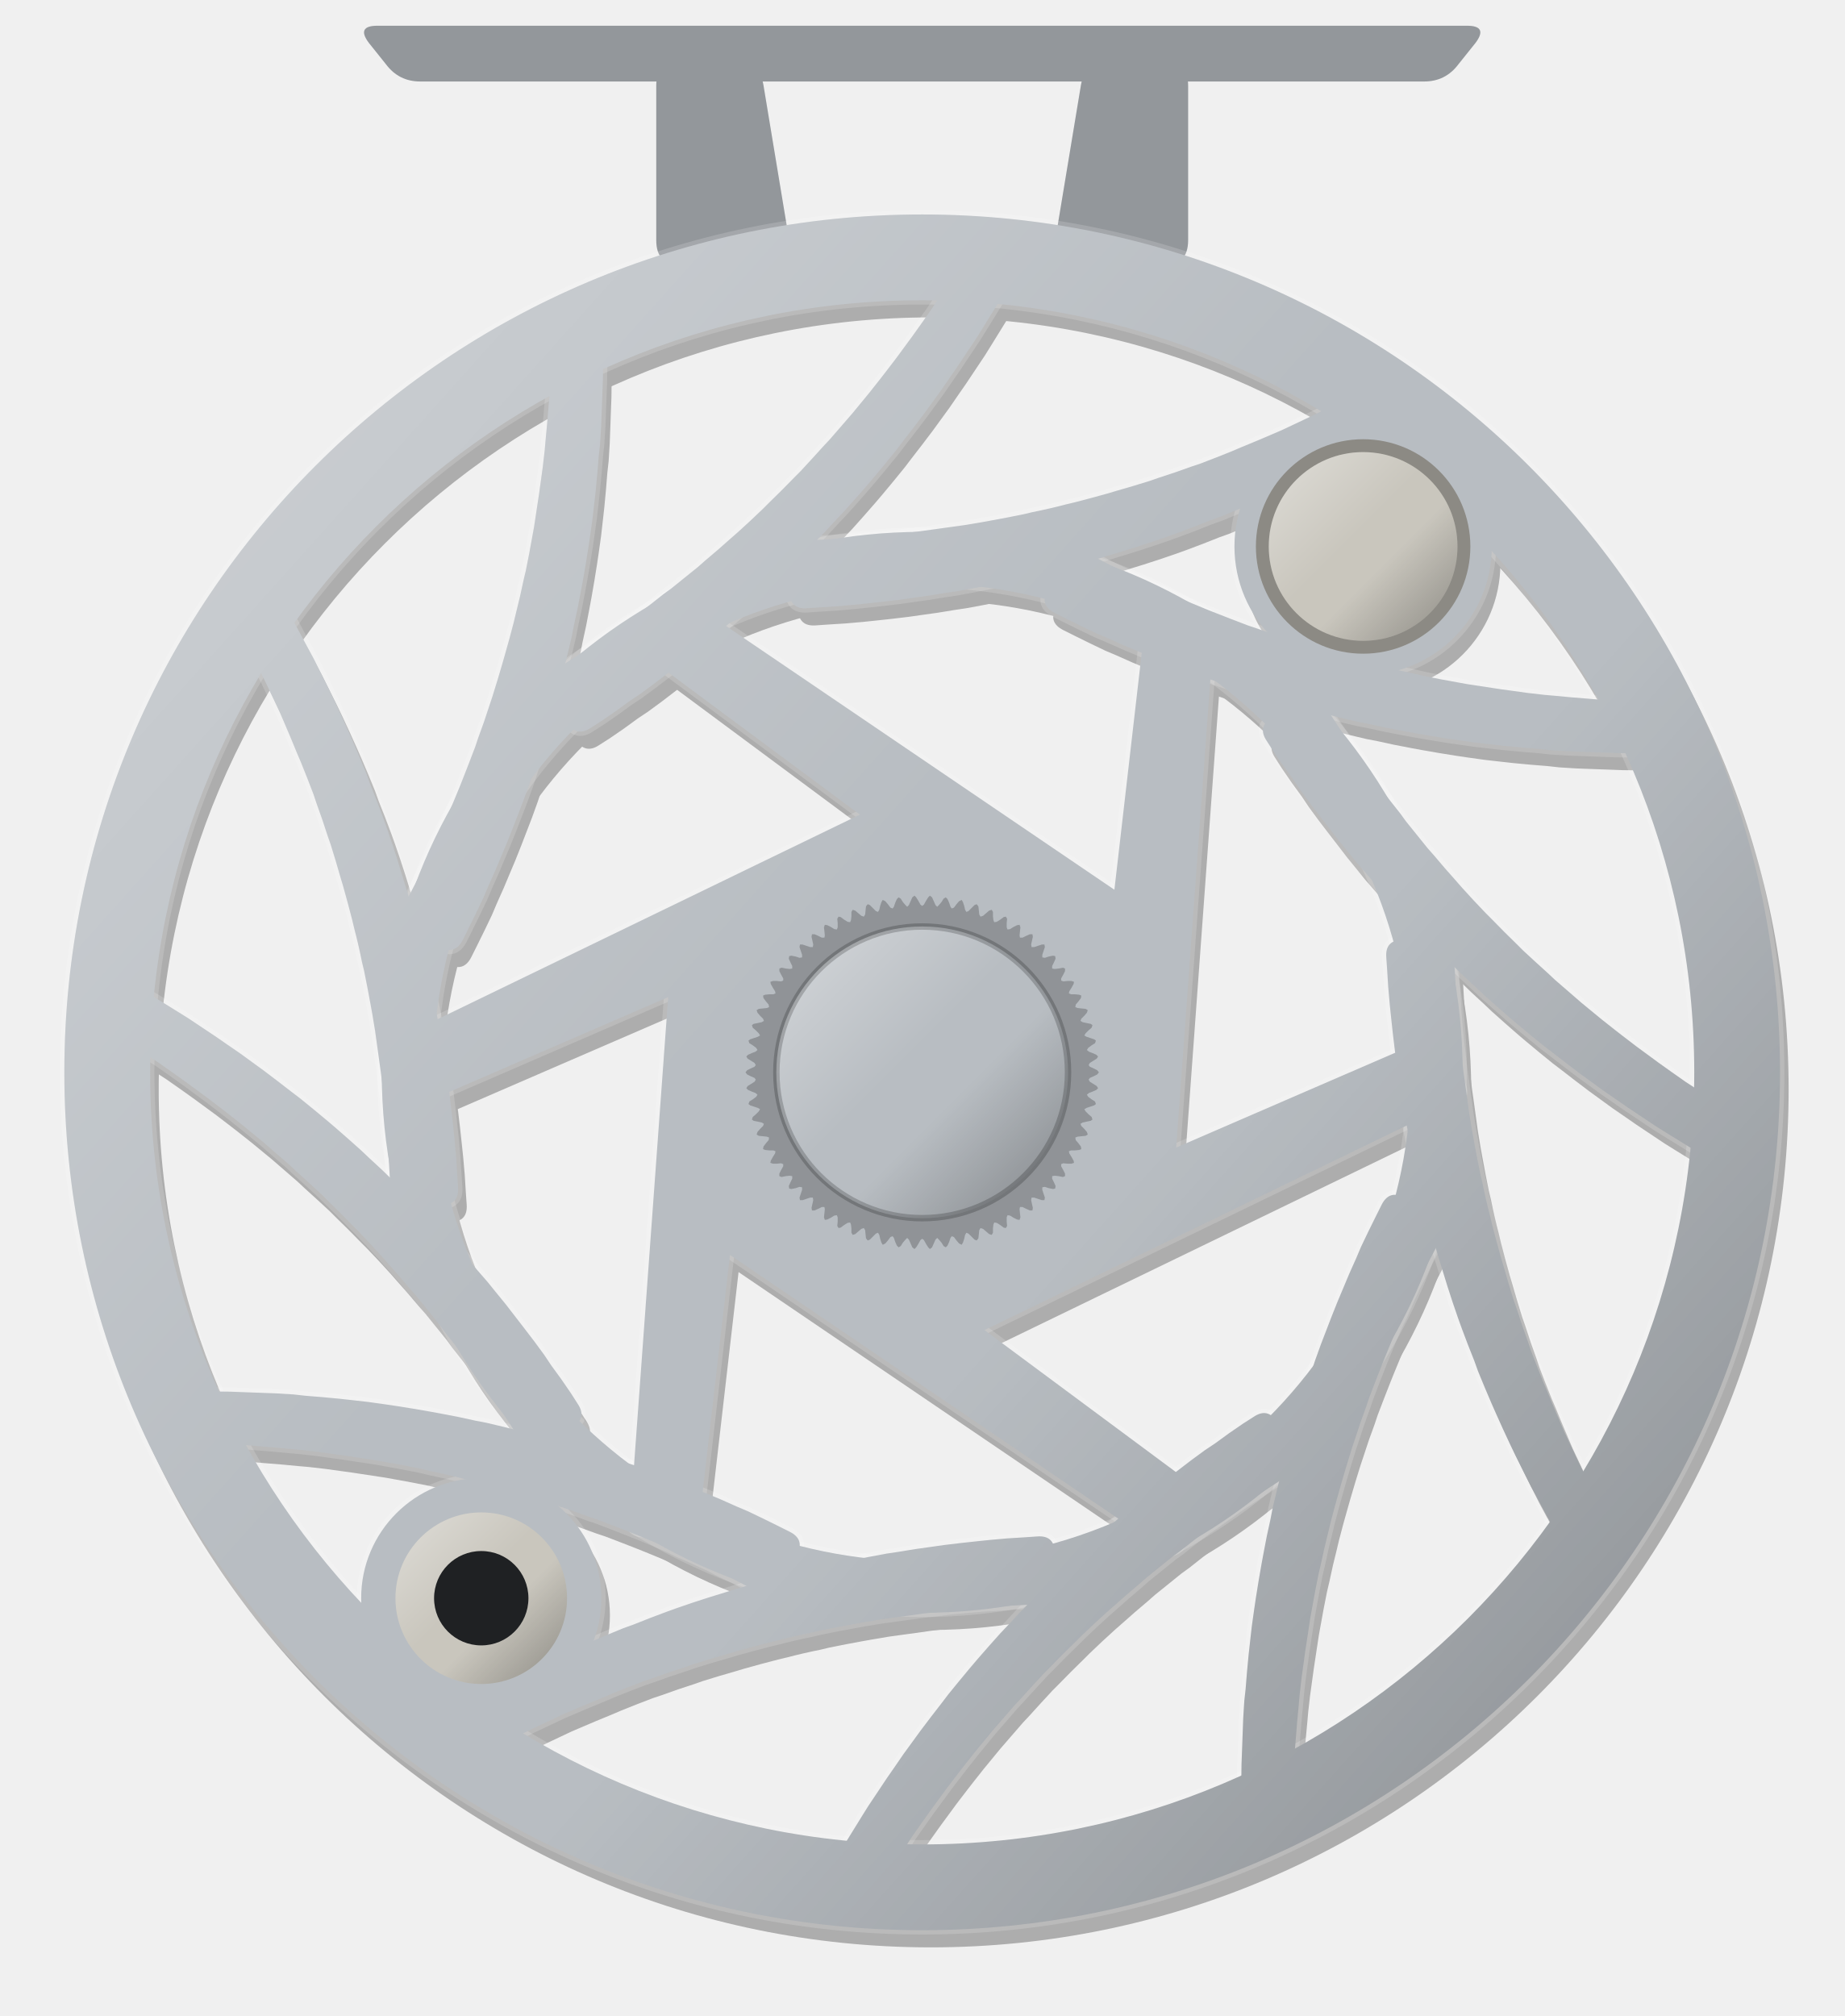
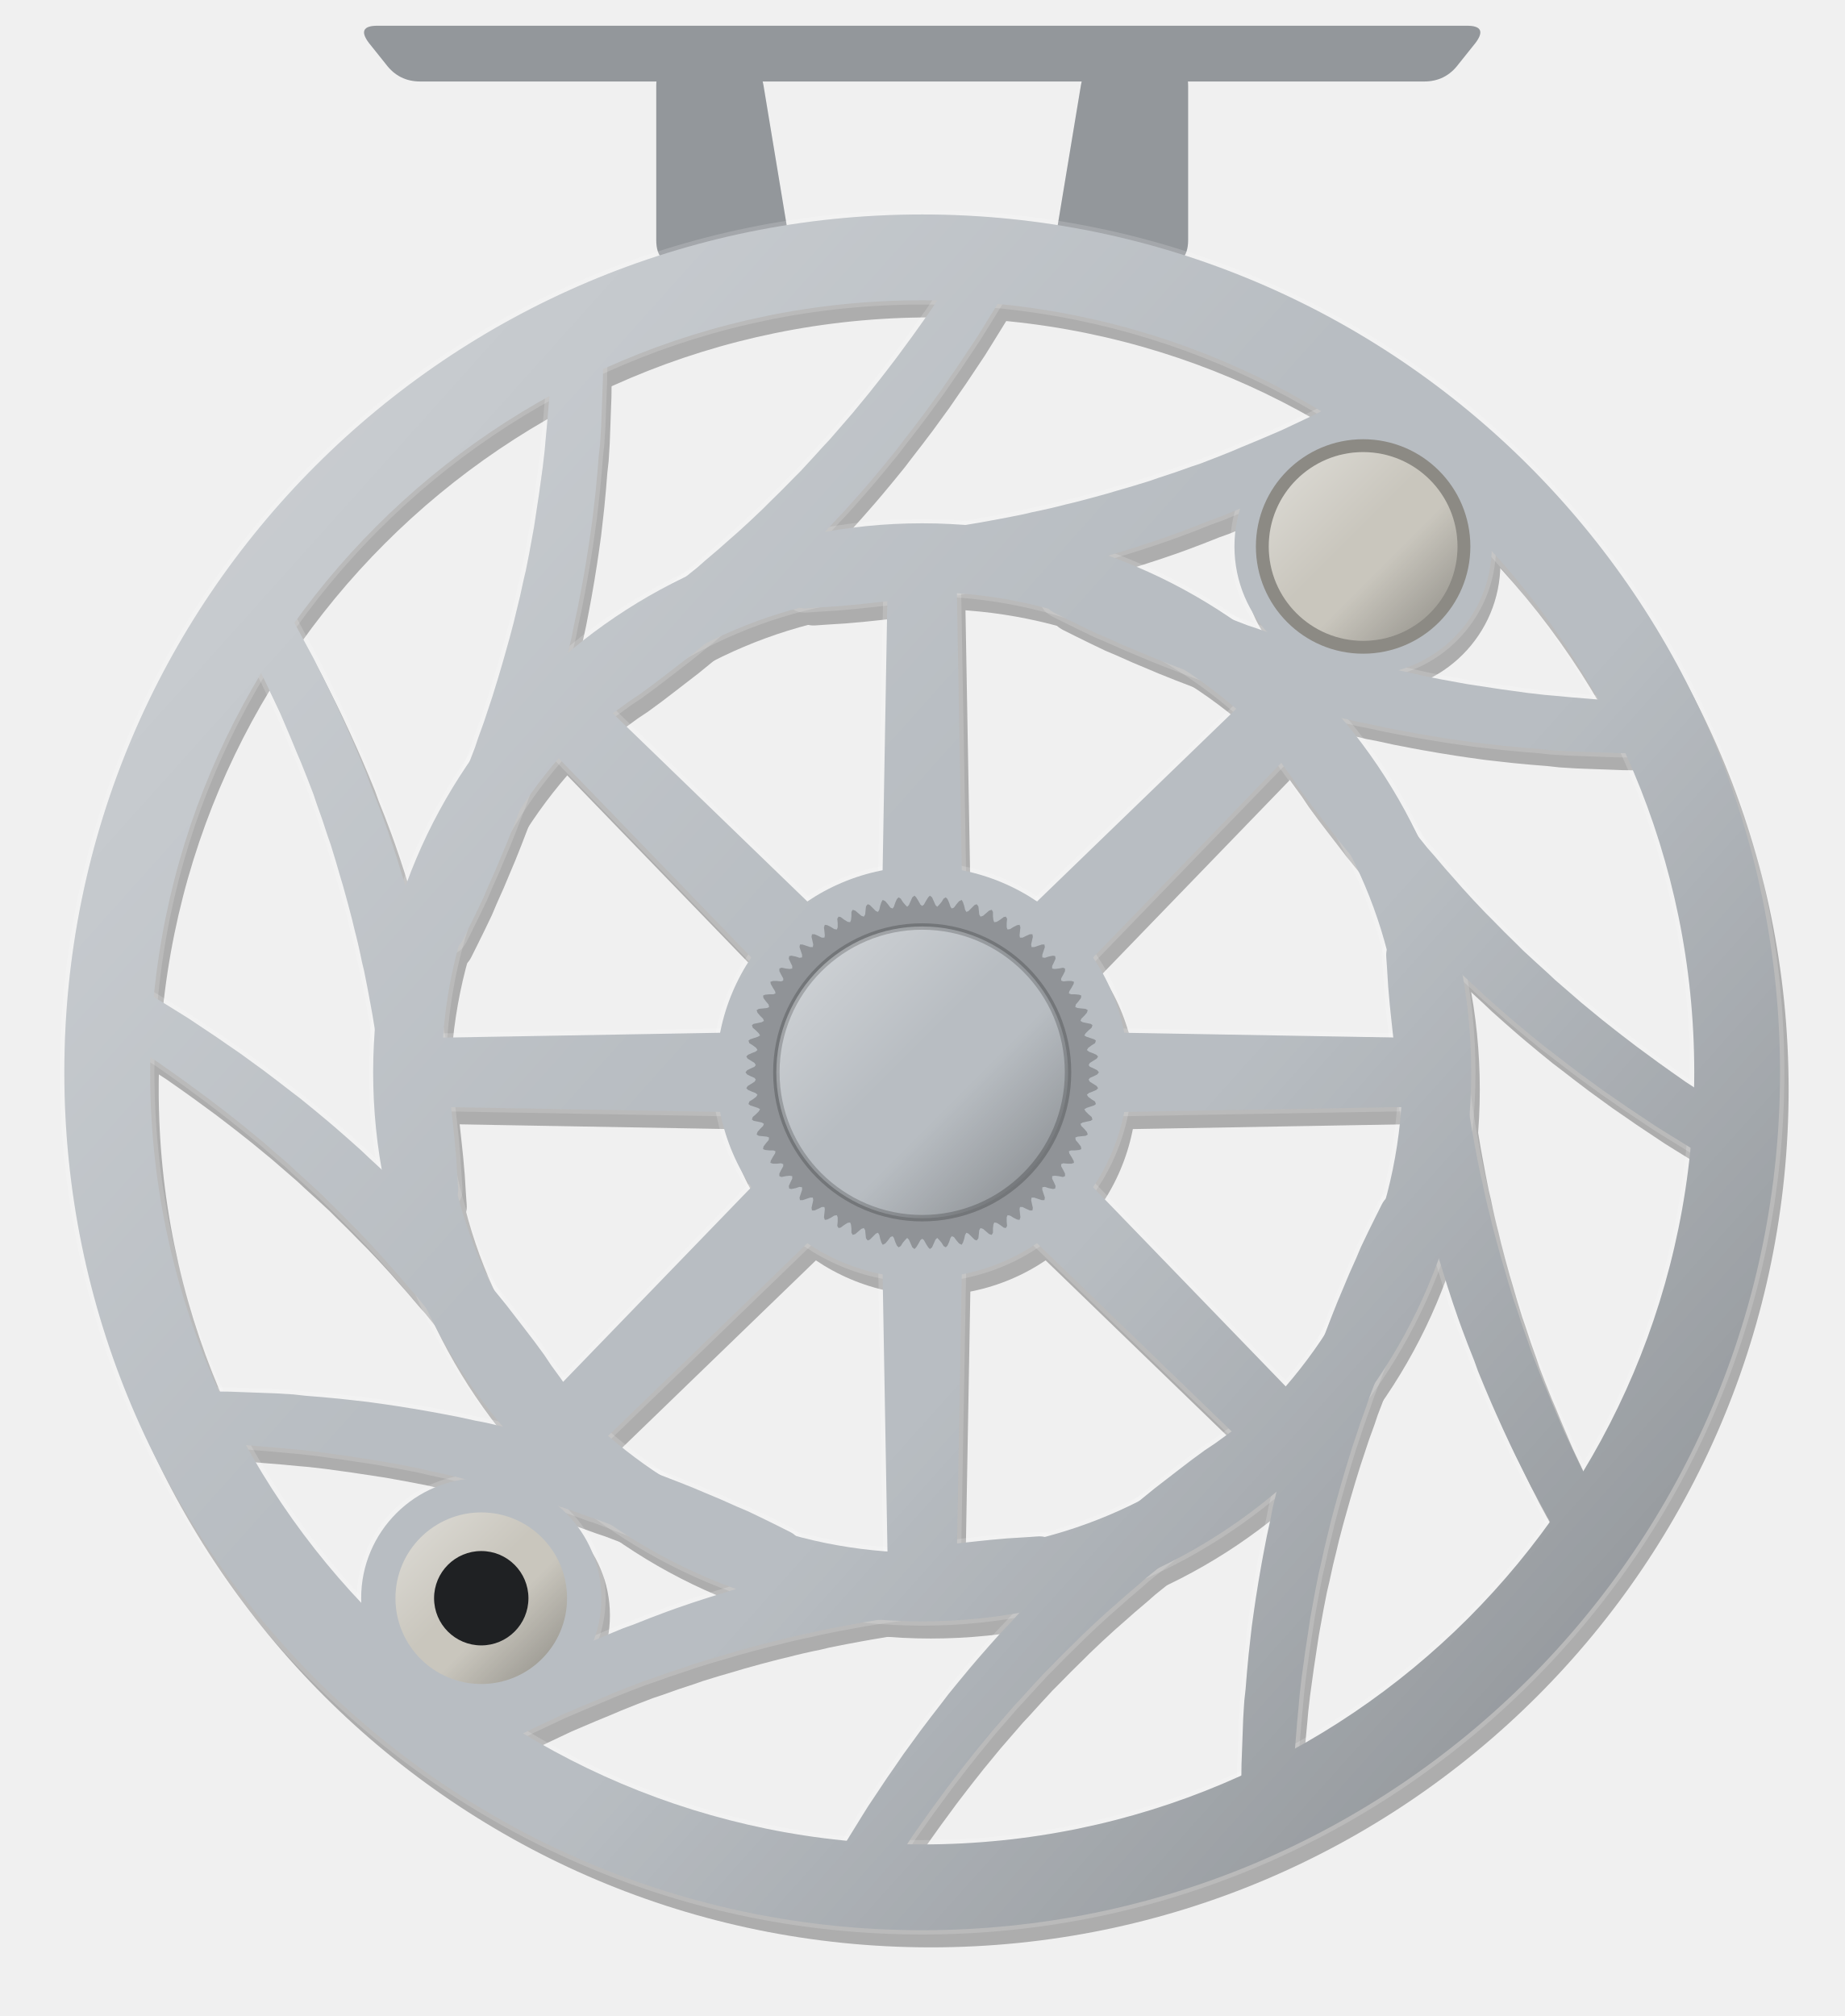
<svg xmlns="http://www.w3.org/2000/svg" viewBox="-215 -250 430 470" color="#b8bdc2">
  <defs>
    <linearGradient id="sheen" x1="0" y1="0" x2="1" y2="1">
      <stop offset="0" stop-color="#fff" stop-opacity=".4" />
      <stop offset=".45" stop-color="#fff" stop-opacity="0" />
      <stop offset=".6" stop-color="#000" stop-opacity="0" />
      <stop offset="1" stop-color="#000" stop-opacity=".3" />
    </linearGradient>
    <g id="back" fill-rule="evenodd">
      <path d="M-129 -240Q-132 -244 -127 -244L127 -244Q132 -244 129 -240L125 -235Q122 -231 117 -231L-117 -231Q-122 -231 -125 -235Z" />
      <path d="M-62 -230Q-62 -236 -56 -236L-44 -236Q-38 -236 -37 -230.1L-31 -193.9Q-30 -188 -36 -188L-56 -188Q-62 -188 -62 -194Z" />
      <path d="M37 -230.1Q38 -236 44 -236L56 -236Q62 -236 62 -230L62 -194Q62 -188 56 -188L36 -188Q30 -188 31 -193.9Z" />
    </g>
    <g id="body" fill-rule="evenodd">
      <path d="M-200 0a200 200 0 1 0 400 0a200 200 0 1 0 -400 0ZM-180 0a180 180 0 1 0 360 0a180 180 0 1 0 -360 0Z" />
-       <path d="M-126 0a126 126 0 1 0 252 0a126 126 0 1 0 -252 0ZM-114 0a114 114 0 1 0 228 0a114 114 0 1 0 -228 0Z" />
+       <path d="M-128 0a128 128 0 1 0 256 0a128 128 0 1 0 -256 0ZM-112 0a112 112 0 1 0 224 0a112 112 0 1 0 -224 0Z" />
      <path d="M29.2 -112.4Q27.3 -108.9 30.9 -107.1L33.5 -105.8Q37.1 -104 40.7 -102.3L43.3 -101.2Q47 -99.5 50.7 -98L53.3 -96.9Q57 -95.4 60.7 -94L63.3 -93Q67 -91.6 70.8 -90.4L73.4 -89.5Q77.2 -88.3 81 -87.1L83.6 -86.4Q87.4 -85.2 91.3 -84.2L93.8 -83.6Q97.7 -82.6 101.6 -81.7L104.2 -81.2Q108.1 -80.3 112 -79.6L114.7 -79.1Q118.6 -78.4 122.5 -77.8L125.2 -77.4Q129.1 -76.8 133.1 -76.4L135.8 -76.1Q139.8 -75.7 143.8 -75.4L146.5 -75.1Q150.5 -74.8 154.5 -74.7L157.3 -74.6Q161.3 -74.4 165.3 -74.4L168.2 -74.3Q172.2 -74.3 172.2 -78.3L172.2 -82.3Q172.2 -86.3 168.2 -86.4L165.8 -86.5Q161.8 -86.7 157.8 -86.9L155.4 -87.1Q151.4 -87.4 147.4 -87.8L145.1 -88Q141.2 -88.4 137.2 -89L135 -89.3Q131 -89.9 127.1 -90.5L124.9 -90.9Q120.9 -91.6 117 -92.4L114.9 -92.9Q111 -93.7 107.1 -94.7L105 -95.2Q101.1 -96.2 97.3 -97.3L95.2 -97.9Q91.4 -99 87.6 -100.2L85.5 -100.9Q81.7 -102.1 78 -103.5L75.9 -104.2Q72.2 -105.6 68.4 -107.1L66.4 -107.9Q62.7 -109.4 59 -111L57 -112Q53.3 -113.6 49.7 -115.3L47.6 -116.4Q44 -118.1 40.5 -120L38.4 -121.1Q34.8 -123 32.9 -119.4Z" />
      <path d="M81.5 -82.7Q78.1 -80.6 80.3 -77.3L81.9 -74.8Q84.1 -71.5 86.5 -68.3L88.1 -65.9Q90.4 -62.7 92.9 -59.5L94.6 -57.3Q97 -54.1 99.6 -51L101.3 -48.9Q103.9 -45.9 106.5 -42.9L108.3 -40.8Q111 -37.8 113.7 -35L115.6 -33Q118.3 -30.1 121.2 -27.3L123.1 -25.5Q125.9 -22.7 128.9 -20L130.8 -18.2Q133.8 -15.5 136.8 -12.9L138.8 -11.2Q141.9 -8.6 145 -6.1L147.1 -4.5Q150.3 -2 153.5 0.4L155.7 2Q158.9 4.4 162.2 6.6L164.5 8.2Q167.8 10.4 171.1 12.6L173.5 14.1Q176.9 16.2 180.3 18.3L182.8 19.7Q186.3 21.7 188.3 18.3L190.3 14.8Q192.3 11.4 188.9 9.3L186.8 8Q183.4 5.8 180.1 3.6L178.1 2.3Q174.8 0 171.6 -2.3L169.7 -3.7Q166.5 -6 163.3 -8.5L161.5 -9.9Q158.4 -12.3 155.3 -14.9L153.6 -16.3Q150.6 -18.9 147.6 -21.5L146 -23Q143 -25.7 140.1 -28.4L138.6 -29.9Q135.7 -32.7 132.9 -35.6L131.4 -37.1Q128.6 -40 125.9 -43L124.5 -44.6Q121.8 -47.6 119.3 -50.6L117.8 -52.3Q115.3 -55.4 112.8 -58.5L111.5 -60.3Q109 -63.4 106.6 -66.6L105.3 -68.5Q103 -71.7 100.7 -75L99.4 -77Q97.2 -80.3 95 -83.7L93.8 -85.7Q91.6 -89.1 88.2 -87Z" />
      <path d="M111.9 -30.9Q107.9 -30.8 108.2 -26.8L108.4 -23.9Q108.6 -19.9 109 -15.9L109.3 -13Q109.7 -9.1 110.2 -5.1L110.6 -2.3Q111.1 1.6 111.8 5.6L112.2 8.3Q112.9 12.2 113.7 16.1L114.2 18.8Q115 22.7 116 26.6L116.6 29.2Q117.5 33.1 118.6 36.9L119.3 39.5Q120.4 43.3 121.6 47.1L122.4 49.7Q123.6 53.5 124.9 57.2L125.8 59.7Q127.2 63.5 128.7 67.2L129.6 69.7Q131.1 73.4 132.7 77.1L133.8 79.6Q135.4 83.2 137.1 86.8L138.3 89.3Q140.1 92.9 141.9 96.5L143.2 98.9Q145.1 102.5 147 106L148.5 108.5Q150.4 112 153.9 110L157.4 108Q160.8 106 159 102.5L157.8 100.3Q155.9 96.8 154.2 93.2L153.1 91Q151.4 87.4 149.7 83.8L148.8 81.7Q147.2 78 145.7 74.3L144.8 72.2Q143.3 68.5 141.9 64.8L141.2 62.7Q139.8 58.9 138.6 55.1L137.9 53.1Q136.7 49.3 135.6 45.4L135 43.4Q133.9 39.5 132.9 35.6L132.4 33.5Q131.4 29.7 130.6 25.7L130.1 23.6Q129.3 19.7 128.6 15.8L128.2 13.6Q127.5 9.7 127 5.7L126.7 3.5Q126.1 -0.4 125.7 -4.4L125.4 -6.7Q125 -10.6 124.7 -14.6L124.6 -16.9Q124.3 -20.9 124.1 -24.9L124.1 -27.3Q123.9 -31.3 119.9 -31.2Z" />
      <path d="M112.4 29.2Q108.9 27.3 107.1 30.9L105.8 33.5Q104 37.1 102.3 40.7L101.2 43.3Q99.5 47 98 50.7L96.9 53.3Q95.4 57 94 60.7L93 63.3Q91.6 67 90.4 70.8L89.5 73.4Q88.3 77.2 87.1 81L86.4 83.6Q85.2 87.4 84.2 91.3L83.6 93.8Q82.6 97.7 81.7 101.6L81.2 104.2Q80.3 108.1 79.6 112L79.1 114.7Q78.4 118.6 77.8 122.5L77.4 125.2Q76.8 129.1 76.4 133.1L76.1 135.8Q75.7 139.8 75.4 143.8L75.1 146.5Q74.8 150.5 74.7 154.5L74.6 157.3Q74.4 161.3 74.4 165.3L74.3 168.2Q74.3 172.2 78.3 172.2L82.3 172.2Q86.3 172.2 86.4 168.2L86.5 165.8Q86.7 161.8 86.9 157.8L87.1 155.4Q87.4 151.4 87.8 147.4L88 145.1Q88.4 141.2 89 137.2L89.3 135Q89.9 131 90.5 127.1L90.9 124.9Q91.6 120.9 92.4 117L92.9 114.9Q93.7 111 94.7 107.1L95.2 105Q96.2 101.1 97.3 97.3L97.9 95.2Q99 91.4 100.2 87.6L100.9 85.5Q102.1 81.7 103.5 78L104.2 75.9Q105.6 72.2 107.1 68.4L107.9 66.4Q109.4 62.7 111 59L112 57Q113.6 53.3 115.3 49.7L116.4 47.6Q118.1 44 120 40.5L121.1 38.4Q123 34.8 119.4 32.9Z" />
      <path d="M82.7 81.5Q80.6 78.1 77.3 80.3L74.8 81.9Q71.5 84.1 68.3 86.5L65.9 88.1Q62.7 90.4 59.5 92.9L57.3 94.6Q54.1 97 51 99.6L48.9 101.3Q45.9 103.9 42.9 106.5L40.8 108.3Q37.8 111 35 113.7L33 115.6Q30.1 118.3 27.3 121.2L25.5 123.1Q22.7 125.9 20 128.9L18.2 130.8Q15.5 133.8 12.9 136.8L11.2 138.8Q8.6 141.9 6.1 145L4.5 147.1Q2 150.3 -0.4 153.5L-2 155.7Q-4.4 158.9 -6.6 162.2L-8.2 164.5Q-10.4 167.8 -12.6 171.1L-14.1 173.5Q-16.2 176.9 -18.3 180.3L-19.7 182.8Q-21.7 186.3 -18.3 188.3L-14.8 190.3Q-11.4 192.3 -9.3 188.9L-8 186.8Q-5.8 183.4 -3.6 180.1L-2.3 178.1Q0 174.8 2.3 171.6L3.7 169.7Q6 166.5 8.5 163.3L9.9 161.5Q12.3 158.4 14.9 155.3L16.3 153.6Q18.9 150.6 21.5 147.6L23 146Q25.7 143 28.4 140.1L29.9 138.6Q32.7 135.7 35.6 132.9L37.1 131.4Q40 128.6 43 125.9L44.6 124.5Q47.6 121.8 50.6 119.3L52.3 117.8Q55.4 115.3 58.5 112.8L60.3 111.5Q63.4 109 66.6 106.6L68.5 105.3Q71.7 103 75 100.7L77 99.4Q80.3 97.2 83.7 95L85.7 93.8Q89.1 91.6 87 88.2Z" />
      <path d="M30.9 111.9Q30.8 107.9 26.8 108.2L23.9 108.4Q19.9 108.6 15.9 109L13 109.3Q9.1 109.7 5.1 110.2L2.3 110.6Q-1.6 111.1 -5.6 111.8L-8.3 112.2Q-12.2 112.9 -16.1 113.7L-18.8 114.2Q-22.7 115 -26.6 116L-29.2 116.6Q-33.1 117.5 -36.9 118.6L-39.5 119.3Q-43.3 120.4 -47.1 121.6L-49.7 122.4Q-53.5 123.6 -57.2 124.9L-59.7 125.8Q-63.5 127.2 -67.2 128.7L-69.7 129.6Q-73.4 131.1 -77.1 132.7L-79.6 133.8Q-83.2 135.4 -86.8 137.1L-89.3 138.3Q-92.9 140.1 -96.5 141.9L-98.9 143.2Q-102.5 145.1 -106 147L-108.5 148.5Q-112 150.4 -110 153.9L-108 157.4Q-106 160.8 -102.5 159L-100.3 157.8Q-96.8 155.9 -93.2 154.2L-91 153.1Q-87.4 151.4 -83.8 149.7L-81.7 148.8Q-78 147.2 -74.3 145.7L-72.2 144.8Q-68.5 143.3 -64.8 141.9L-62.7 141.2Q-58.9 139.8 -55.1 138.6L-53.1 137.9Q-49.3 136.7 -45.4 135.6L-43.4 135Q-39.5 133.9 -35.6 132.9L-33.5 132.4Q-29.7 131.4 -25.7 130.6L-23.6 130.1Q-19.7 129.3 -15.8 128.6L-13.6 128.2Q-9.7 127.5 -5.7 127L-3.5 126.7Q0.4 126.1 4.4 125.7L6.7 125.4Q10.6 125 14.6 124.7L16.9 124.6Q20.9 124.3 24.9 124.1L27.3 124.1Q31.3 123.9 31.2 119.9Z" />
      <path d="M-29.2 112.4Q-27.3 108.9 -30.9 107.1L-33.5 105.8Q-37.1 104 -40.7 102.3L-43.3 101.2Q-47 99.5 -50.7 98L-53.3 96.9Q-57 95.4 -60.7 94L-63.3 93Q-67 91.6 -70.8 90.4L-73.4 89.5Q-77.2 88.3 -81 87.1L-83.6 86.4Q-87.4 85.2 -91.3 84.2L-93.8 83.6Q-97.7 82.6 -101.6 81.7L-104.2 81.2Q-108.1 80.3 -112 79.6L-114.7 79.1Q-118.6 78.4 -122.5 77.8L-125.2 77.4Q-129.1 76.8 -133.1 76.4L-135.8 76.1Q-139.8 75.7 -143.8 75.4L-146.5 75.1Q-150.5 74.8 -154.5 74.7L-157.3 74.6Q-161.3 74.4 -165.3 74.4L-168.2 74.3Q-172.2 74.3 -172.2 78.3L-172.2 82.3Q-172.2 86.3 -168.2 86.4L-165.8 86.5Q-161.8 86.7 -157.8 86.9L-155.4 87.1Q-151.4 87.4 -147.4 87.8L-145.1 88Q-141.2 88.4 -137.2 89L-135 89.3Q-131 89.9 -127.1 90.5L-124.9 90.9Q-120.9 91.6 -117 92.4L-114.9 92.9Q-111 93.7 -107.1 94.7L-105 95.2Q-101.1 96.2 -97.3 97.3L-95.2 97.9Q-91.4 99 -87.6 100.2L-85.5 100.9Q-81.7 102.1 -78 103.5L-75.9 104.2Q-72.2 105.6 -68.4 107.1L-66.4 107.9Q-62.7 109.4 -59 111L-57 112Q-53.3 113.6 -49.7 115.3L-47.6 116.4Q-44 118.1 -40.5 120L-38.4 121.1Q-34.8 123 -32.9 119.4Z" />
      <path d="M-81.5 82.7Q-78.1 80.6 -80.3 77.3L-81.9 74.8Q-84.1 71.5 -86.5 68.3L-88.1 65.9Q-90.4 62.7 -92.9 59.5L-94.6 57.3Q-97 54.1 -99.6 51L-101.3 48.9Q-103.9 45.9 -106.5 42.9L-108.3 40.8Q-111 37.8 -113.7 35L-115.6 33Q-118.3 30.1 -121.2 27.3L-123.1 25.5Q-125.9 22.7 -128.9 20L-130.8 18.2Q-133.8 15.5 -136.8 12.9L-138.8 11.2Q-141.9 8.6 -145 6.1L-147.1 4.5Q-150.3 2 -153.5 -0.4L-155.7 -2Q-158.9 -4.4 -162.2 -6.6L-164.5 -8.2Q-167.8 -10.4 -171.1 -12.6L-173.5 -14.1Q-176.9 -16.2 -180.3 -18.3L-182.8 -19.7Q-186.3 -21.7 -188.3 -18.3L-190.3 -14.8Q-192.3 -11.4 -188.9 -9.3L-186.8 -8Q-183.4 -5.8 -180.1 -3.6L-178.1 -2.3Q-174.8 0 -171.6 2.3L-169.7 3.7Q-166.5 6 -163.3 8.5L-161.5 9.9Q-158.4 12.3 -155.3 14.9L-153.6 16.3Q-150.6 18.9 -147.6 21.5L-146 23Q-143 25.7 -140.1 28.4L-138.6 29.9Q-135.7 32.7 -132.9 35.6L-131.4 37.1Q-128.6 40 -125.9 43L-124.5 44.6Q-121.8 47.6 -119.3 50.6L-117.8 52.3Q-115.3 55.4 -112.8 58.5L-111.5 60.3Q-109 63.4 -106.6 66.6L-105.3 68.5Q-103 71.7 -100.7 75L-99.4 77Q-97.2 80.3 -95 83.7L-93.8 85.7Q-91.6 89.1 -88.2 87Z" />
      <path d="M-111.9 30.9Q-107.9 30.8 -108.2 26.8L-108.4 23.9Q-108.6 19.9 -109 15.9L-109.3 13Q-109.7 9.1 -110.2 5.1L-110.6 2.3Q-111.1 -1.6 -111.8 -5.6L-112.2 -8.3Q-112.9 -12.2 -113.7 -16.1L-114.2 -18.8Q-115 -22.7 -116 -26.6L-116.6 -29.2Q-117.5 -33.1 -118.6 -36.9L-119.3 -39.5Q-120.4 -43.3 -121.6 -47.1L-122.4 -49.7Q-123.6 -53.5 -124.9 -57.2L-125.8 -59.7Q-127.2 -63.5 -128.7 -67.2L-129.6 -69.7Q-131.1 -73.4 -132.7 -77.1L-133.8 -79.6Q-135.4 -83.2 -137.1 -86.8L-138.3 -89.3Q-140.1 -92.9 -141.9 -96.5L-143.2 -98.9Q-145.1 -102.5 -147 -106L-148.5 -108.5Q-150.4 -112 -153.9 -110L-157.4 -108Q-160.8 -106 -159 -102.5L-157.8 -100.3Q-155.9 -96.8 -154.2 -93.2L-153.1 -91Q-151.4 -87.4 -149.7 -83.8L-148.8 -81.7Q-147.2 -78 -145.7 -74.3L-144.8 -72.2Q-143.3 -68.5 -141.9 -64.8L-141.2 -62.7Q-139.8 -58.9 -138.6 -55.1L-137.9 -53.1Q-136.7 -49.3 -135.6 -45.4L-135 -43.4Q-133.9 -39.5 -132.9 -35.6L-132.4 -33.5Q-131.4 -29.7 -130.6 -25.7L-130.1 -23.6Q-129.3 -19.7 -128.6 -15.8L-128.2 -13.6Q-127.5 -9.7 -127 -5.7L-126.7 -3.5Q-126.1 0.4 -125.7 4.4L-125.4 6.7Q-125 10.6 -124.7 14.6L-124.6 16.9Q-124.3 20.9 -124.1 24.9L-124.1 27.3Q-123.9 31.3 -119.9 31.2Z" />
      <path d="M-112.4 -29.2Q-108.9 -27.3 -107.1 -30.9L-105.8 -33.5Q-104 -37.1 -102.3 -40.7L-101.2 -43.3Q-99.5 -47 -98 -50.7L-96.9 -53.3Q-95.4 -57 -94 -60.7L-93 -63.3Q-91.6 -67 -90.4 -70.8L-89.5 -73.4Q-88.3 -77.2 -87.1 -81L-86.4 -83.6Q-85.2 -87.4 -84.2 -91.3L-83.6 -93.8Q-82.6 -97.7 -81.7 -101.6L-81.2 -104.2Q-80.3 -108.1 -79.6 -112L-79.1 -114.7Q-78.4 -118.6 -77.8 -122.5L-77.4 -125.2Q-76.8 -129.1 -76.4 -133.1L-76.1 -135.8Q-75.7 -139.8 -75.4 -143.8L-75.1 -146.5Q-74.8 -150.5 -74.7 -154.5L-74.6 -157.3Q-74.4 -161.3 -74.4 -165.3L-74.3 -168.2Q-74.3 -172.2 -78.3 -172.2L-82.3 -172.2Q-86.3 -172.2 -86.4 -168.2L-86.5 -165.8Q-86.7 -161.8 -86.9 -157.8L-87.1 -155.4Q-87.4 -151.4 -87.8 -147.4L-88 -145.1Q-88.4 -141.2 -89 -137.2L-89.3 -135Q-89.9 -131 -90.5 -127.1L-90.9 -124.9Q-91.6 -120.9 -92.4 -117L-92.9 -114.9Q-93.7 -111 -94.7 -107.1L-95.2 -105Q-96.2 -101.1 -97.3 -97.3L-97.9 -95.2Q-99 -91.4 -100.2 -87.6L-100.9 -85.5Q-102.1 -81.7 -103.5 -78L-104.2 -75.9Q-105.6 -72.2 -107.1 -68.4L-107.9 -66.4Q-109.4 -62.7 -111 -59L-112 -57Q-113.6 -53.3 -115.3 -49.7L-116.4 -47.6Q-118.1 -44 -120 -40.5L-121.1 -38.4Q-123 -34.8 -119.4 -32.9Z" />
      <path d="M-82.7 -81.5Q-80.6 -78.1 -77.3 -80.3L-74.8 -81.9Q-71.5 -84.1 -68.3 -86.5L-65.9 -88.1Q-62.7 -90.4 -59.5 -92.9L-57.3 -94.6Q-54.1 -97 -51 -99.6L-48.9 -101.3Q-45.9 -103.9 -42.9 -106.5L-40.8 -108.3Q-37.8 -111 -35 -113.7L-33 -115.6Q-30.1 -118.3 -27.3 -121.2L-25.5 -123.1Q-22.7 -125.9 -20 -128.9L-18.2 -130.8Q-15.5 -133.8 -12.9 -136.8L-11.2 -138.8Q-8.6 -141.9 -6.1 -145L-4.5 -147.1Q-2 -150.3 0.4 -153.5L2 -155.7Q4.4 -158.9 6.6 -162.2L8.2 -164.5Q10.4 -167.8 12.6 -171.1L14.1 -173.5Q16.2 -176.9 18.3 -180.3L19.7 -182.8Q21.7 -186.3 18.3 -188.3L14.8 -190.3Q11.4 -192.3 9.3 -188.9L8 -186.8Q5.8 -183.4 3.6 -180.1L2.3 -178.1Q0 -174.8 -2.3 -171.6L-3.7 -169.7Q-6 -166.5 -8.5 -163.3L-9.9 -161.5Q-12.3 -158.4 -14.9 -155.3L-16.3 -153.6Q-18.9 -150.6 -21.5 -147.6L-23 -146Q-25.7 -143 -28.4 -140.1L-29.9 -138.6Q-32.7 -135.7 -35.6 -132.9L-37.1 -131.4Q-40 -128.6 -43 -125.9L-44.6 -124.5Q-47.6 -121.8 -50.6 -119.3L-52.3 -117.8Q-55.4 -115.3 -58.5 -112.8L-60.3 -111.5Q-63.4 -109 -66.6 -106.6L-68.5 -105.3Q-71.7 -103 -75 -100.7L-77 -99.4Q-80.3 -97.2 -83.7 -95L-85.7 -93.8Q-89.1 -91.6 -87 -88.2Z" />
      <path d="M-30.9 -111.9Q-30.8 -107.9 -26.8 -108.2L-23.9 -108.4Q-19.9 -108.6 -15.9 -109L-13 -109.3Q-9.1 -109.7 -5.1 -110.2L-2.3 -110.6Q1.6 -111.1 5.6 -111.8L8.3 -112.2Q12.2 -112.9 16.1 -113.7L18.8 -114.2Q22.7 -115 26.6 -116L29.2 -116.6Q33.1 -117.5 36.9 -118.6L39.5 -119.3Q43.3 -120.4 47.1 -121.6L49.7 -122.4Q53.5 -123.6 57.2 -124.9L59.7 -125.8Q63.5 -127.2 67.2 -128.7L69.7 -129.6Q73.4 -131.1 77.1 -132.7L79.6 -133.8Q83.2 -135.4 86.8 -137.1L89.3 -138.3Q92.9 -140.1 96.5 -141.9L98.9 -143.2Q102.5 -145.1 106 -147L108.5 -148.5Q112 -150.4 110 -153.9L108 -157.4Q106 -160.8 102.5 -159L100.3 -157.8Q96.8 -155.9 93.2 -154.2L91 -153.1Q87.4 -151.4 83.8 -149.7L81.7 -148.8Q78 -147.2 74.3 -145.7L72.2 -144.8Q68.5 -143.3 64.8 -141.9L62.7 -141.2Q58.9 -139.8 55.1 -138.6L53.1 -137.9Q49.3 -136.7 45.4 -135.6L43.4 -135Q39.5 -133.9 35.6 -132.9L33.5 -132.4Q29.7 -131.4 25.7 -130.6L23.6 -130.1Q19.7 -129.3 15.8 -128.6L13.6 -128.2Q9.7 -127.5 5.7 -127L3.5 -126.7Q-0.4 -126.1 -4.4 -125.7L-6.7 -125.4Q-10.6 -125 -14.6 -124.7L-16.9 -124.6Q-20.9 -124.3 -24.9 -124.1L-27.3 -124.1Q-31.3 -123.9 -31.2 -119.9Z" />
-       <path d="M55 34.2Q58 34.5 58.2 31.5L68.1 -104.2Q68.3 -107.2 65.4 -107.4L55.4 -108.4Q52.4 -108.7 52.1 -105.7L36.5 29.4Q36.1 32.4 39.1 32.7Z" />
-       <path d="M-2.1 64.8Q-0.8 67.5 1.9 66.2L124.3 6.9Q127 5.6 125.7 2.9L121.6 -6.2Q120.3 -8.9 117.5 -7.7L-7.2 46.3Q-10 47.5 -8.7 50.2Z" />
-       <path d="M-57.1 30.6Q-58.9 33 -56.4 34.7L56.1 111.1Q58.6 112.8 60.4 110.3L66.2 102.2Q67.9 99.7 65.5 97.9L-43.7 16.9Q-46.1 15.1 -47.9 17.5Z" />
-       <path d="M-55 -34.2Q-58 -34.5 -58.2 -31.5L-68.1 104.2Q-68.3 107.2 -65.4 107.4L-55.4 108.4Q-52.4 108.7 -52.1 105.7L-36.5 -29.4Q-36.1 -32.4 -39.1 -32.7Z" />
-       <path d="M2.1 -64.8Q0.8 -67.5 -1.9 -66.2L-124.3 -6.9Q-127 -5.6 -125.7 -2.9L-121.6 6.2Q-120.3 8.9 -117.5 7.7L7.2 -46.3Q10 -47.5 8.7 -50.2Z" />
-       <path d="M57.1 -30.6Q58.9 -33 56.4 -34.7L-56.1 -111.1Q-58.6 -112.8 -60.4 -110.3L-66.2 -102.2Q-67.9 -99.7 -65.5 -97.9L43.7 -16.9Q46.1 -15.1 47.9 -17.5Z" />
-       <path d="M47.5 29.4Q47.1 33.4 43.4 35.1L-1.8 55.8Q-5.4 57.5 -8.7 55.2L-49.2 26.4Q-52.5 24.1 -52.1 20.1L-47.5 -29.4Q-47.1 -33.4 -43.4 -35.1L1.8 -55.8Q5.4 -57.5 8.7 -55.2L49.2 -26.4Q52.5 -24.1 52.1 -20.1Z" />
+       <path d="M7 0Q10 0 10 -3L8 -117Q8 -120 5 -120L-5 -120Q-8 -120 -8 -117L-10 -3Q-10 0 -7 0Z" />
+       <path d="M4.9 4.9Q7.1 7.1 9.2 4.9L88.4 -77Q90.5 -79.2 88.4 -81.3L81.3 -88.4Q79.2 -90.5 77 -88.4L-4.9 -9.2Q-7.1 -7.1 -4.9 -4.9Z" />
+       <path d="M0 7Q0 10 3 10L117 8Q120 8 120 5L120 -5Q120 -8 117 -8L3 -10Q0 -10 0 -7Z" />
+       <path d="M-4.9 4.9Q-7.1 7.1 -4.9 9.2L77 88.4Q79.2 90.5 81.3 88.4L88.4 81.3Q90.5 79.2 88.4 77L9.2 -4.9Q7.1 -7.1 4.9 -4.9Z" />
+       <path d="M-7 0Q-10 0 -10 3L-8 117Q-8 120 -5 120L5 120Q8 120 8 117L10 3Q10 0 7 0Z" />
+       <path d="M-4.9 -4.9Q-7.1 -7.1 -9.2 -4.9L-88.4 77Q-90.5 79.2 -88.4 81.3L-81.3 88.4Q-79.2 90.5 -77 88.4L4.9 9.2Q7.1 7.1 4.9 4.9Z" />
+       <path d="M0 -7Q0 -10 -3 -10L-117 -8Q-120 -8 -120 -5L-120 5Q-120 8 -117 8L-3 10Q0 10 0 7Z" />
+       <path d="M4.9 -4.9Q7.1 -7.1 4.9 -9.2L-77 -88.4Q-79.2 -90.5 -81.3 -88.4L-88.4 -81.3Q-90.5 -79.2 -88.4 -77L-9.2 4.9Q-7.1 7.1 -4.9 4.9Z" />
+       <path d="M-48 0a48 48 0 1 0 96 0a48 48 0 1 0 -96 0Z" />
      <path d="M72.8 -122.6a30 30 0 1 0 60 0a30 30 0 1 0 -60 0Z" />
      <path d="M-130.8 122.6a28 28 0 1 0 56 0a28 28 0 1 0 -56 0Z" />
    </g>
    <mask id="body-mask">
      <use href="#body" fill="#fff" />
    </mask>
  </defs>
  <use href="#back" fill="currentColor" />
  <use href="#back" fill="#000" opacity=".2" />
  <use href="#body" fill="#000" opacity=".28" transform="translate(2 4)" />
  <use href="#body" fill="none" stroke="#fff" stroke-opacity=".16" stroke-width="2" />
  <use href="#body" fill="currentColor" />
  <rect x="-215" y="-250" width="430" height="470" fill="url(#sheen)" mask="url(#body-mask)" />
  <path d="M41.2 0L40.8 0.5L40 0.9L39.1 1.3L38.8 1.7L39.1 2.2L39.9 2.7L40.7 3.2L41 3.7L40.6 4.1L39.7 4.5L38.9 4.8L38.4 5.2L38.7 5.7L39.5 6.3L40.3 6.8L40.5 7.4L40.1 7.7L39.2 8L38.3 8.3L37.8 8.6L38.1 9.1L38.8 9.8L39.5 10.4L39.7 11L39.3 11.3L38.3 11.5L37.4 11.7L36.9 12L37.1 12.5L37.8 13.2L38.4 13.9L38.6 14.5L38.1 14.8L37.1 14.9L36.2 15L35.7 15.2L35.8 15.8L36.4 16.5L37 17.3L37.1 17.9L36.6 18.1L35.6 18.2L34.7 18.2L34.2 18.4L34.3 18.9L34.8 19.7L35.3 20.6L35.4 21.1L34.8 21.3L33.9 21.3L32.9 21.2L32.4 21.4L32.4 21.9L32.9 22.8L33.3 23.6L33.3 24.2L32.8 24.4L31.8 24.2L30.9 24.1L30.3 24.2L30.3 24.8L30.7 25.6L31.1 26.5L31 27.1L30.5 27.2L29.5 27L28.6 26.7L28 26.8L28 27.4L28.3 28.3L28.6 29.2L28.5 29.8L27.9 29.8L27 29.5L26.1 29.2L25.5 29.2L25.4 29.8L25.6 30.7L25.8 31.6L25.7 32.2L25.1 32.2L24.2 31.8L23.4 31.4L22.8 31.4L22.7 31.9L22.8 32.9L22.9 33.8L22.7 34.4L22.1 34.3L21.3 33.9L20.5 33.4L19.9 33.3L19.7 33.8L19.7 34.8L19.8 35.8L19.5 36.3L19 36.2L18.2 35.6L17.4 35.1L16.8 35L16.6 35.5L16.5 36.4L16.5 37.4L16.2 37.9L15.6 37.7L14.9 37.1L14.2 36.5L13.6 36.3L13.3 36.8L13.2 37.8L13.1 38.7L12.7 39.2L12.2 39L11.5 38.3L10.8 37.6L10.3 37.4L10 37.9L9.8 38.8L9.5 39.7L9.2 40.2L8.6 39.9L8 39.2L7.4 38.4L6.9 38.2L6.6 38.6L6.3 39.5L5.9 40.4L5.5 40.8L5 40.5L4.5 39.7L3.9 39L3.5 38.6L3.1 39L2.7 39.9L2.3 40.8L1.8 41.2L1.4 40.8L0.9 40L0.4 39.1L0 38.8L-0.4 39.1L-0.9 40L-1.4 40.8L-1.8 41.2L-2.3 40.8L-2.7 39.9L-3.1 39L-3.5 38.6L-3.9 39L-4.5 39.7L-5 40.5L-5.5 40.8L-5.9 40.4L-6.3 39.5L-6.6 38.6L-6.9 38.2L-7.4 38.4L-8 39.2L-8.6 39.9L-9.2 40.2L-9.5 39.7L-9.8 38.8L-10 37.9L-10.3 37.4L-10.8 37.6L-11.5 38.3L-12.2 39L-12.7 39.2L-13.1 38.7L-13.2 37.8L-13.3 36.8L-13.6 36.3L-14.2 36.5L-14.9 37.1L-15.6 37.7L-16.2 37.9L-16.5 37.4L-16.5 36.4L-16.6 35.5L-16.8 35L-17.4 35.1L-18.2 35.6L-19 36.2L-19.5 36.3L-19.8 35.8L-19.7 34.8L-19.7 33.8L-19.9 33.3L-20.5 33.4L-21.3 33.9L-22.1 34.3L-22.7 34.4L-22.9 33.8L-22.8 32.9L-22.7 31.9L-22.8 31.4L-23.4 31.4L-24.2 31.8L-25.1 32.2L-25.7 32.2L-25.8 31.6L-25.6 30.7L-25.4 29.8L-25.5 29.2L-26.1 29.2L-27 29.5L-27.9 29.8L-28.5 29.8L-28.6 29.2L-28.3 28.3L-28 27.4L-28 26.8L-28.6 26.7L-29.5 27L-30.5 27.2L-31 27.1L-31.1 26.5L-30.7 25.6L-30.3 24.8L-30.3 24.2L-30.9 24.1L-31.8 24.2L-32.8 24.4L-33.3 24.2L-33.3 23.6L-32.9 22.8L-32.4 21.9L-32.4 21.4L-32.9 21.2L-33.9 21.3L-34.8 21.3L-35.4 21.1L-35.3 20.6L-34.8 19.7L-34.3 18.9L-34.2 18.4L-34.7 18.2L-35.6 18.2L-36.6 18.1L-37.1 17.9L-37 17.3L-36.4 16.5L-35.8 15.8L-35.7 15.2L-36.2 15L-37.1 14.9L-38.1 14.8L-38.6 14.5L-38.4 13.9L-37.8 13.2L-37.1 12.5L-36.9 12L-37.4 11.7L-38.3 11.5L-39.3 11.3L-39.7 11L-39.5 10.4L-38.8 9.8L-38.1 9.1L-37.8 8.6L-38.3 8.3L-39.2 8L-40.1 7.7L-40.5 7.4L-40.3 6.8L-39.5 6.3L-38.7 5.7L-38.4 5.2L-38.9 4.8L-39.7 4.5L-40.6 4.1L-41 3.7L-40.7 3.2L-39.9 2.7L-39.1 2.2L-38.8 1.7L-39.1 1.3L-40 0.9L-40.8 0.5L-41.2 0L-40.8 -0.5L-40 -0.9L-39.1 -1.3L-38.8 -1.7L-39.1 -2.2L-39.9 -2.7L-40.7 -3.2L-41 -3.7L-40.6 -4.1L-39.7 -4.5L-38.9 -4.8L-38.4 -5.2L-38.7 -5.7L-39.5 -6.3L-40.3 -6.8L-40.5 -7.4L-40.1 -7.7L-39.2 -8L-38.3 -8.3L-37.8 -8.6L-38.1 -9.1L-38.8 -9.8L-39.5 -10.4L-39.7 -11L-39.3 -11.3L-38.3 -11.5L-37.4 -11.7L-36.9 -12L-37.1 -12.5L-37.8 -13.2L-38.4 -13.9L-38.6 -14.5L-38.1 -14.8L-37.1 -14.9L-36.2 -15L-35.7 -15.2L-35.8 -15.8L-36.4 -16.5L-37 -17.3L-37.1 -17.9L-36.6 -18.1L-35.6 -18.2L-34.7 -18.2L-34.2 -18.4L-34.3 -18.9L-34.8 -19.7L-35.3 -20.6L-35.4 -21.1L-34.8 -21.3L-33.9 -21.3L-32.9 -21.2L-32.4 -21.4L-32.4 -21.9L-32.9 -22.8L-33.3 -23.6L-33.3 -24.2L-32.8 -24.4L-31.8 -24.2L-30.9 -24.1L-30.3 -24.2L-30.3 -24.8L-30.7 -25.6L-31.1 -26.5L-31 -27.1L-30.5 -27.2L-29.5 -27L-28.6 -26.7L-28 -26.8L-28 -27.4L-28.3 -28.3L-28.6 -29.2L-28.5 -29.8L-27.9 -29.8L-27 -29.5L-26.1 -29.2L-25.5 -29.2L-25.4 -29.8L-25.6 -30.7L-25.8 -31.6L-25.7 -32.2L-25.1 -32.2L-24.2 -31.8L-23.4 -31.4L-22.8 -31.4L-22.7 -31.9L-22.8 -32.9L-22.9 -33.8L-22.7 -34.4L-22.1 -34.3L-21.3 -33.9L-20.5 -33.4L-19.9 -33.3L-19.7 -33.8L-19.7 -34.8L-19.8 -35.8L-19.5 -36.3L-19 -36.2L-18.2 -35.6L-17.4 -35.1L-16.8 -35L-16.6 -35.5L-16.5 -36.4L-16.5 -37.4L-16.2 -37.9L-15.6 -37.7L-14.9 -37.1L-14.2 -36.5L-13.6 -36.3L-13.3 -36.8L-13.2 -37.8L-13.1 -38.7L-12.7 -39.2L-12.2 -39L-11.5 -38.3L-10.8 -37.6L-10.3 -37.4L-10 -37.9L-9.8 -38.8L-9.5 -39.7L-9.2 -40.2L-8.6 -39.9L-8 -39.2L-7.4 -38.4L-6.9 -38.2L-6.6 -38.6L-6.3 -39.5L-5.9 -40.4L-5.5 -40.8L-5 -40.5L-4.5 -39.7L-3.9 -39L-3.5 -38.6L-3.1 -39L-2.7 -39.9L-2.3 -40.8L-1.8 -41.2L-1.4 -40.8L-0.9 -40L-0.4 -39.1L0 -38.8L0.4 -39.1L0.9 -40L1.4 -40.8L1.8 -41.2L2.3 -40.8L2.7 -39.9L3.1 -39L3.5 -38.6L3.9 -39L4.5 -39.7L5 -40.5L5.5 -40.8L5.9 -40.4L6.3 -39.5L6.6 -38.6L6.9 -38.2L7.4 -38.4L8 -39.2L8.6 -39.9L9.2 -40.2L9.5 -39.7L9.8 -38.8L10 -37.9L10.3 -37.4L10.8 -37.6L11.5 -38.3L12.2 -39L12.7 -39.2L13.1 -38.7L13.2 -37.8L13.3 -36.8L13.6 -36.3L14.2 -36.5L14.9 -37.1L15.6 -37.7L16.2 -37.9L16.5 -37.4L16.5 -36.4L16.6 -35.5L16.8 -35L17.4 -35.1L18.2 -35.6L19 -36.2L19.5 -36.3L19.8 -35.8L19.7 -34.8L19.7 -33.8L19.9 -33.3L20.5 -33.4L21.3 -33.9L22.1 -34.3L22.7 -34.4L22.9 -33.8L22.8 -32.9L22.7 -31.9L22.8 -31.4L23.4 -31.4L24.2 -31.8L25.1 -32.2L25.7 -32.2L25.8 -31.6L25.6 -30.7L25.4 -29.8L25.5 -29.2L26.1 -29.2L27 -29.5L27.9 -29.8L28.5 -29.8L28.6 -29.2L28.3 -28.3L28 -27.4L28 -26.8L28.6 -26.7L29.5 -27L30.5 -27.2L31 -27.1L31.1 -26.5L30.7 -25.6L30.3 -24.8L30.3 -24.2L30.9 -24.1L31.8 -24.2L32.8 -24.4L33.3 -24.2L33.3 -23.6L32.9 -22.8L32.4 -21.9L32.4 -21.4L32.9 -21.2L33.9 -21.3L34.8 -21.3L35.4 -21.1L35.3 -20.6L34.8 -19.7L34.3 -18.9L34.2 -18.4L34.7 -18.2L35.6 -18.2L36.6 -18.1L37.1 -17.9L37 -17.3L36.4 -16.5L35.8 -15.8L35.7 -15.2L36.2 -15L37.1 -14.9L38.1 -14.8L38.6 -14.5L38.4 -13.9L37.8 -13.2L37.1 -12.5L36.9 -12L37.4 -11.7L38.3 -11.5L39.3 -11.3L39.7 -11L39.5 -10.4L38.8 -9.8L38.1 -9.1L37.8 -8.6L38.3 -8.3L39.2 -8L40.1 -7.7L40.5 -7.4L40.3 -6.8L39.5 -6.3L38.7 -5.7L38.4 -5.2L38.9 -4.8L39.7 -4.5L40.6 -4.1L41 -3.7L40.7 -3.2L39.9 -2.7L39.1 -2.2L38.8 -1.7L39.1 -1.3L40 -0.9L40.8 -0.5Z" fill="#000" fill-opacity=".22" />
  <circle r="34" fill="currentColor" />
  <circle r="34" fill="url(#sheen)" />
  <circle r="34" fill="none" stroke="#000" stroke-opacity=".2" stroke-width="1.5" />
  <circle cx="102.8" cy="-122.6" r="25" fill="#8c8a84" />
  <circle cx="102.8" cy="-122.6" r="22" fill="#c9c6bd" />
  <circle cx="102.8" cy="-122.6" r="22" fill="url(#sheen)" />
  <circle cx="-102.8" cy="122.6" r="20" fill="#c9c6bd" />
  <circle cx="-102.8" cy="122.6" r="20" fill="url(#sheen)" />
  <circle cx="-102.8" cy="122.6" r="11" fill="#1f2123" />
</svg>
